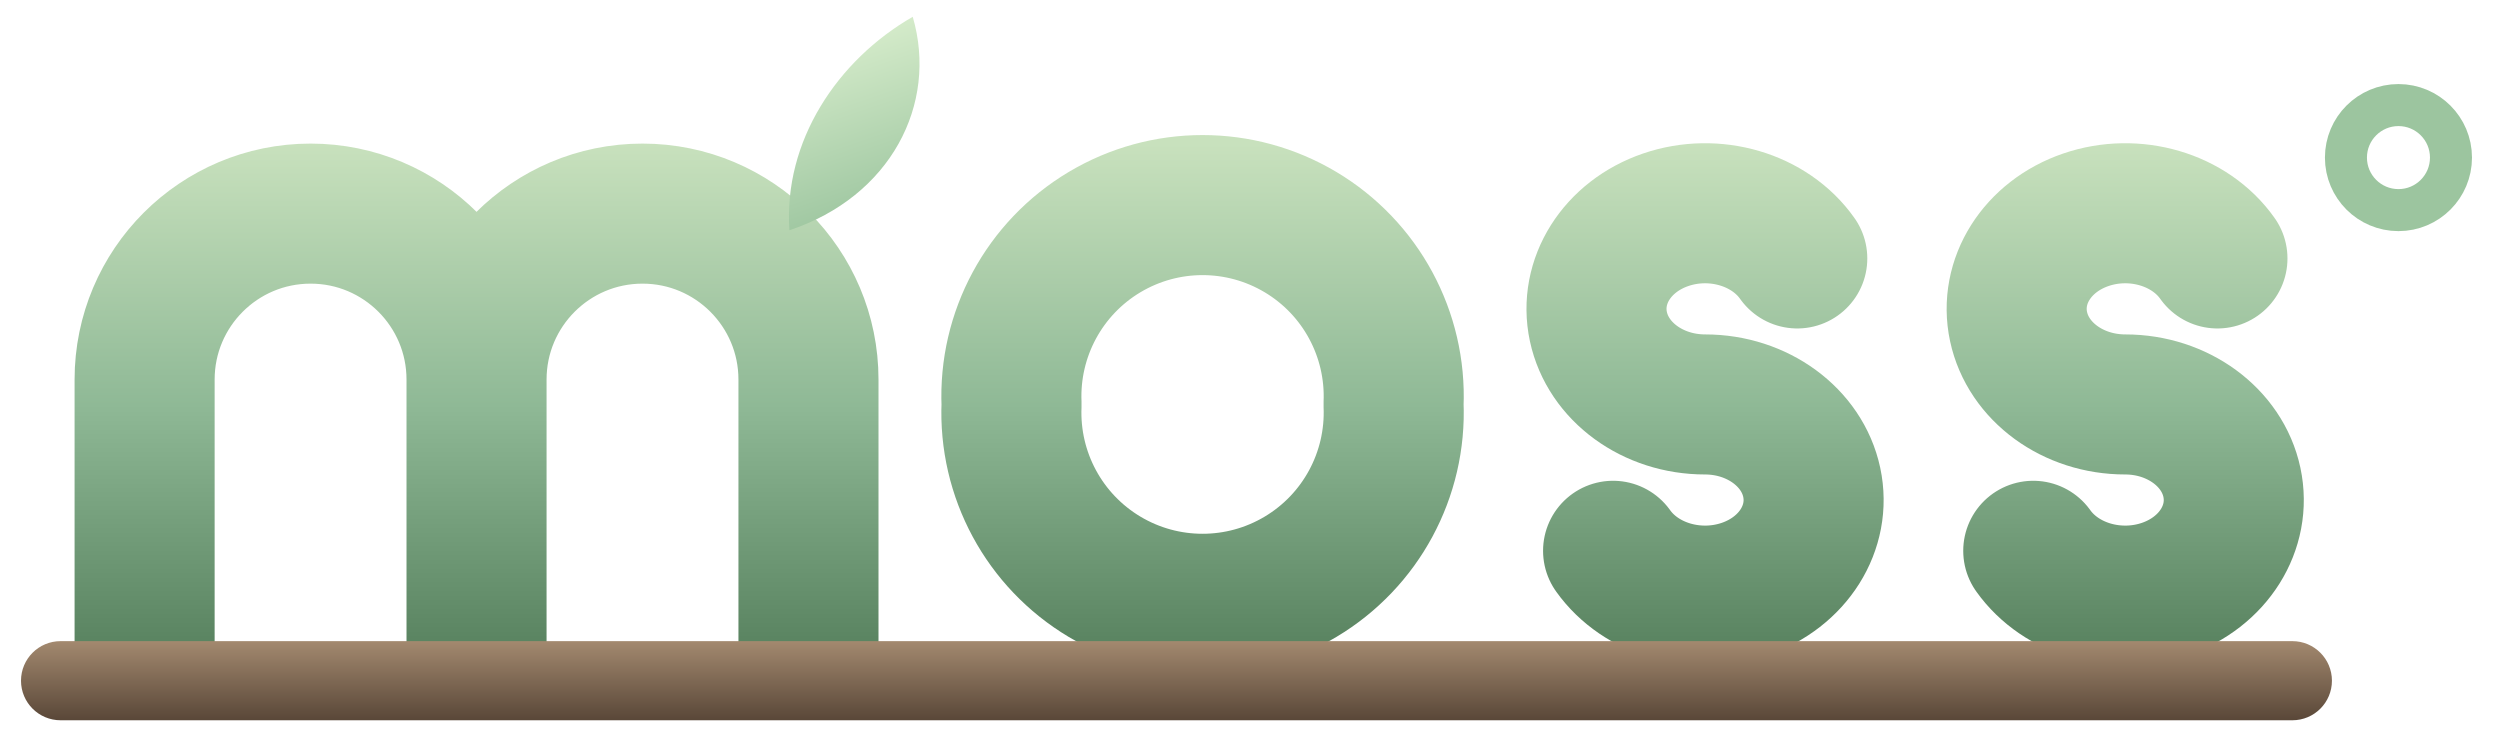
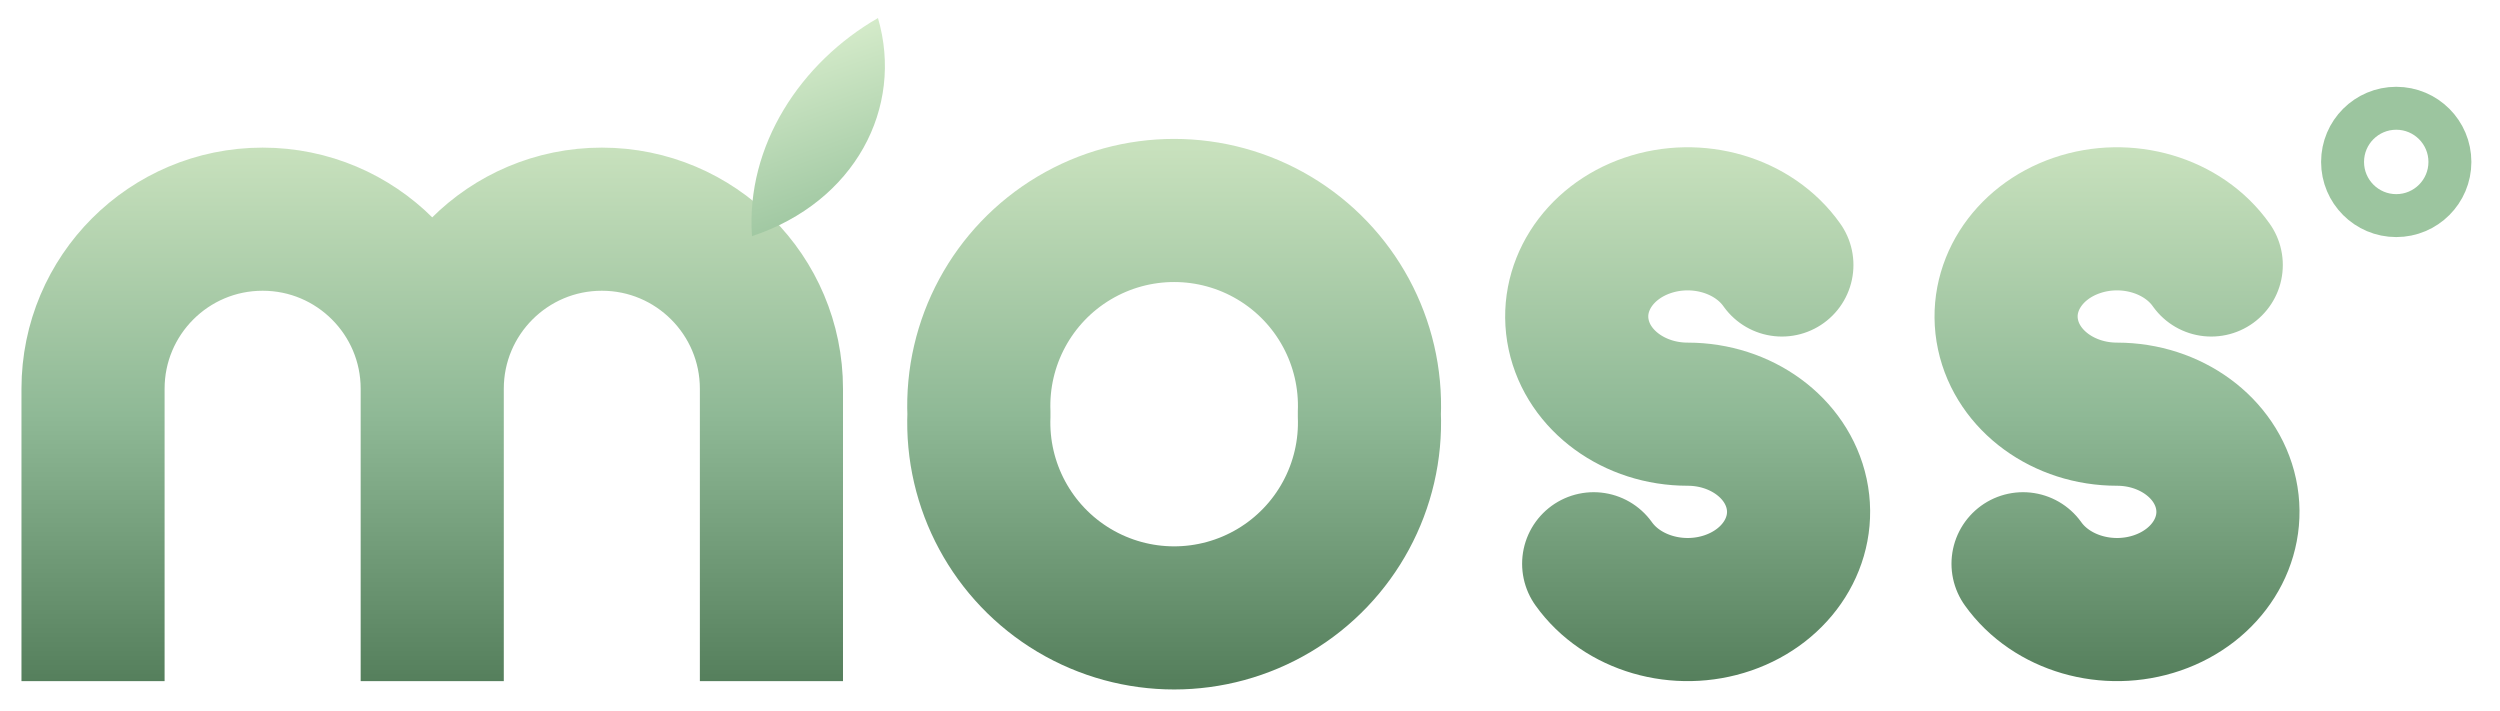
- <svg xmlns="http://www.w3.org/2000/svg" viewBox="-41.3 39.9 714.0 213.8" width="187" height="56">
+ <svg xmlns="http://www.w3.org/2000/svg" viewBox="-26.0 39.9 698.7 198.1" width="197" height="56">
  <defs>
    <linearGradient id="moss" x1="0" y1="81" x2="0" y2="230" gradientUnits="userSpaceOnUse">
      <stop offset="0" stop-color="#C8E1BD" />
      <stop offset="0.5" stop-color="#8FB996" />
      <stop offset="1" stop-color="#557F5C" />
    </linearGradient>
    <linearGradient id="leaf" x1="0" y1="1" x2="1" y2="0">
      <stop offset="0" stop-color="#9CC59F" />
      <stop offset="1" stop-color="#D6ECCB" />
    </linearGradient>
-     <linearGradient id="earth" x1="0" y1="223" x2="0" y2="246" gradientUnits="userSpaceOnUse">
-       <stop offset="0" stop-color="#A3896F" />
-       <stop offset="1" stop-color="#584637" />
-     </linearGradient>
  </defs>
  <path d="M 0.0 230 V 148.3 A 47.4 47.4 0 0 1 94.8 148.3 V 230 M 94.8 148.3 A 47.4 47.4 0 0 1 189.6 148.3 V 230 M 247.6 155.4 A 54.6 54.6 0 1 1 356.7 155.4 A 54.6 54.6 0 1 1 247.6 155.4 Z" fill="none" stroke="url(#moss)" stroke-width="40" stroke-linejoin="round" />
  <path d="M 472.0 113.7 A 31.0 27.3 0 1 0 445.7 155.4 A 31.0 27.3 0 1 1 419.4 197.2 M 592.0 113.7 A 31.0 27.3 0 1 0 565.7 155.4 A 31.0 27.3 0 1 1 539.4 197.2" fill="none" stroke="url(#moss)" stroke-width="40" stroke-linecap="round" />
  <path transform="translate(186.1 103.9) rotate(-42) scale(0.4348)" d="M -6 0 C 30 -46 92 -62 148 -50 C 122 4 58 28 -6 0 Z" fill="url(#leaf)" />
  <circle cx="643.7" cy="84.9" r="15" fill="none" stroke="#9CC59F" stroke-width="12" />
-   <rect x="-35.3" y="223.0" width="660.0" height="22.6" rx="11.3" fill="url(#earth)" />
</svg>
